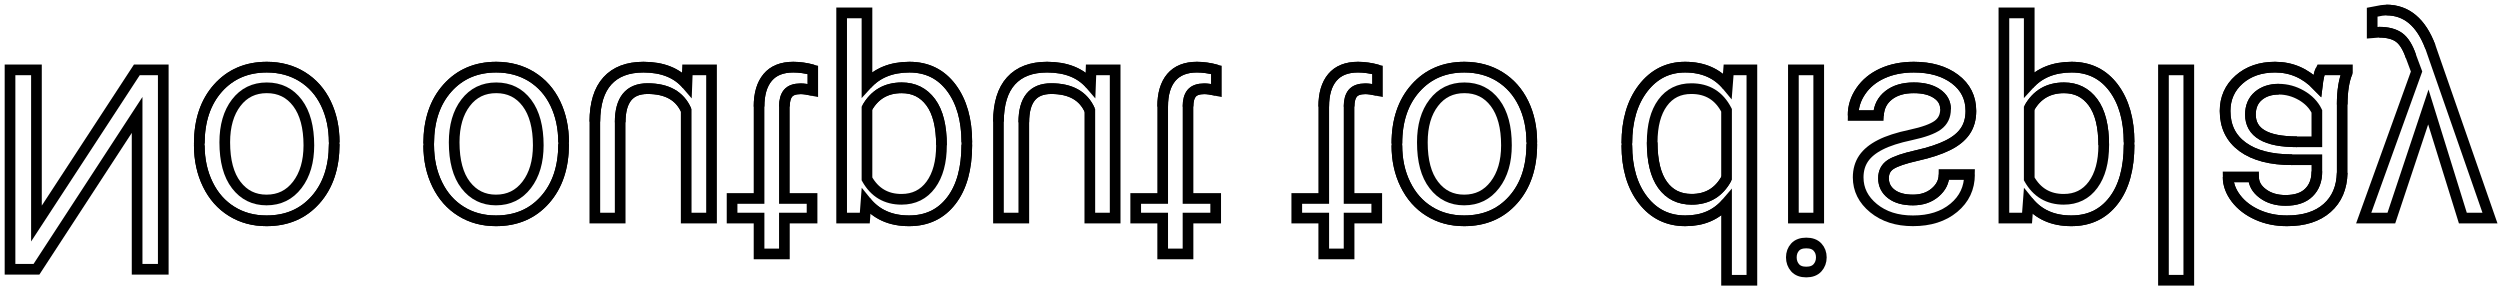
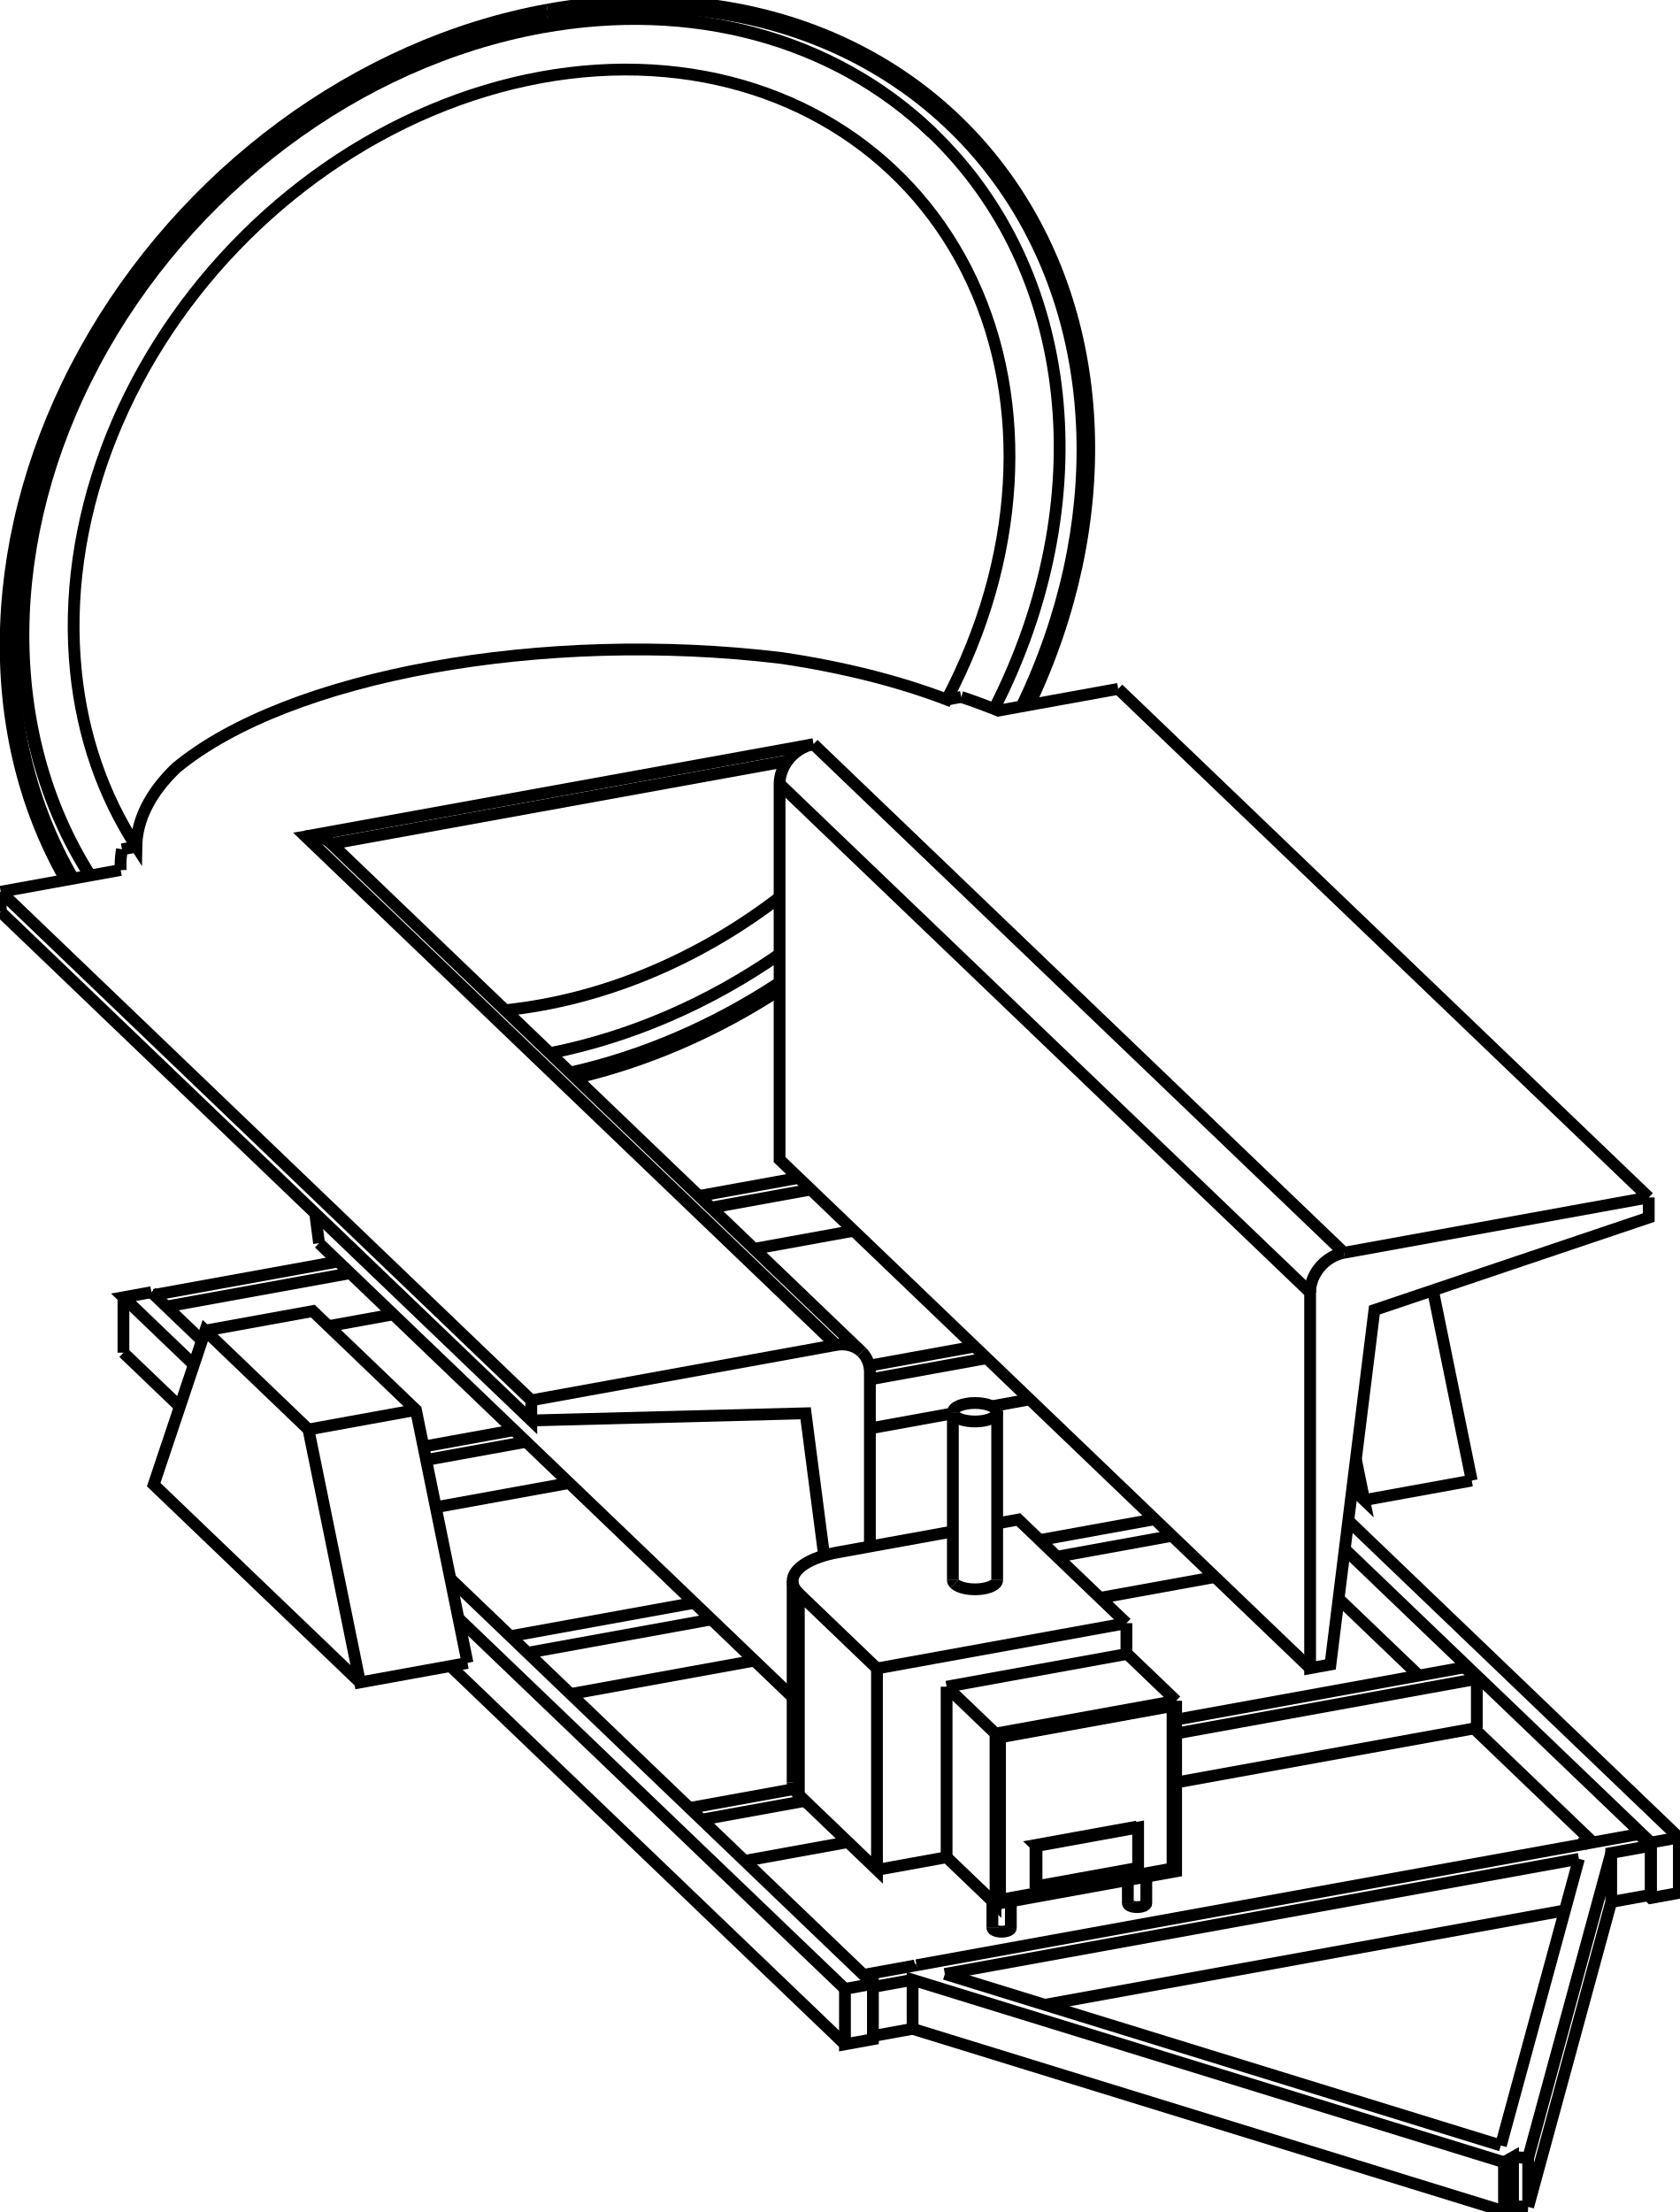
- <svg xmlns="http://www.w3.org/2000/svg" version="1.1" viewBox="1.311 -6.975 249.557 28.975" fill="none" stroke="black" stroke-width="0.6%" vector-effect="non-scaling-stroke">
-   <path d="M 17.609 19.906 L 17.609 0 L 14.971 0 L 4.949 15.34 L 4.949 0 L 2.311 0 L 2.311 19.906 L 4.949 19.906 L 14.998 4.498 L 14.998 19.906 L 17.609 19.906 Z" />
-   <path d="M 21.205 7.355 L 21.205 7.533 Q 21.21 9.71 22.06 11.443 Q 22.91 13.18 24.438 14.123 Q 25.96 15.07 27.918 15.066 Q 30.94 15.07 32.806 12.975 Q 34.67 10.88 34.672 7.41 L 34.672 7.232 Q 34.67 5.07 33.845 3.356 Q 33.02 1.64 31.479 0.684 Q 29.94 -0.27 27.945 -0.273 Q 24.94 -0.27 23.071 1.818 Q 21.21 3.91 21.205 7.355 Z" />
-   <path d="M 21.205 7.533 Q 21.21 9.71 22.06 11.443 Q 22.91 13.18 24.438 14.123 Q 25.96 15.07 27.918 15.066 Q 30.94 15.07 32.806 12.975 Q 34.67 10.88 34.672 7.41" />
-   <path d="M 34.672 7.232 Q 34.67 5.07 33.845 3.356 Q 33.02 1.64 31.479 0.684 Q 29.94 -0.27 27.945 -0.273 Q 24.94 -0.27 23.071 1.818 Q 21.21 3.91 21.205 7.355" />
-   <path d="M 23.748 7.232 Q 23.75 4.77 24.89 3.281 Q 26.03 1.79 27.945 1.791 Q 29.87 1.79 31.008 3.302 Q 32.14 4.81 32.143 7.533 Q 32.14 9.97 30.987 11.478 Q 29.83 12.99 27.918 12.988 Q 26.04 12.99 24.896 11.498 Q 23.75 10.01 23.748 7.232 Q 23.75 4.77 24.89 3.281 Q 26.03 1.79 27.945 1.791 Q 29.87 1.79 31.008 3.302 Q 32.14 4.81 32.143 7.533 Q 32.14 9.97 30.987 11.478 Q 29.83 12.99 27.918 12.988 Q 26.04 12.99 24.896 11.498 Q 23.75 10.01 23.748 7.232 Z" />
-   <path d="M 44.105 7.355 L 44.105 7.533 Q 44.11 9.71 44.96 11.443 Q 45.81 13.18 47.339 14.123 Q 48.86 15.07 50.818 15.066 Q 53.84 15.07 55.706 12.975 Q 57.57 10.88 57.572 7.41 L 57.572 7.232 Q 57.57 5.07 56.745 3.356 Q 55.92 1.64 54.38 0.684 Q 52.84 -0.27 50.846 -0.273 Q 47.84 -0.27 45.972 1.818 Q 44.11 3.91 44.105 7.355 Z" />
-   <path d="M 44.105 7.533 Q 44.11 9.71 44.96 11.443 Q 45.81 13.18 47.339 14.123 Q 48.86 15.07 50.818 15.066 Q 53.84 15.07 55.706 12.975 Q 57.57 10.88 57.572 7.41" />
-   <path d="M 57.572 7.232 Q 57.57 5.07 56.745 3.356 Q 55.92 1.64 54.38 0.684 Q 52.84 -0.27 50.846 -0.273 Q 47.84 -0.27 45.972 1.818 Q 44.11 3.91 44.105 7.355" />
-   <path d="M 46.648 7.232 Q 46.65 4.77 47.79 3.281 Q 48.93 1.79 50.846 1.791 Q 52.77 1.79 53.908 3.302 Q 55.04 4.81 55.043 7.533 Q 55.04 9.97 53.888 11.478 Q 52.73 12.99 50.818 12.988 Q 48.95 12.99 47.797 11.498 Q 46.65 10.01 46.648 7.232 Q 46.65 4.77 47.79 3.281 Q 48.93 1.79 50.846 1.791 Q 52.77 1.79 53.908 3.302 Q 55.04 4.81 55.043 7.533 Q 55.04 9.97 53.888 11.478 Q 52.73 12.99 50.818 12.988 Q 48.95 12.99 47.797 11.498 Q 46.65 10.01 46.648 7.232 Z" />
-   <path d="M 69.932 0 L 69.877 1.463 Q 68.4 -0.27 65.543 -0.273 Q 63.18 -0.27 61.94 1.101 Q 60.7 2.47 60.689 5.168 L 60.689 14.793 L 63.219 14.793 L 63.219 5.236 Q 63.22 1.87 65.953 1.873 Q 68.85 1.87 69.809 4.033 L 69.809 14.793 L 72.338 14.793 L 72.338 0 L 69.932 0 Z" />
-   <path d="M 69.877 1.463 Q 68.4 -0.27 65.543 -0.273 Q 63.18 -0.27 61.94 1.101 Q 60.7 2.47 60.689 5.168" />
-   <path d="M 63.219 5.236 Q 63.22 1.87 65.953 1.873 Q 68.85 1.87 69.809 4.033" />
-   <path d="M 77.082 18.375 L 79.611 18.375 L 79.611 14.793 L 82.373 14.793 L 82.373 12.838 L 79.611 12.838 L 79.611 3.664 Q 79.61 2.78 79.98 2.331 Q 80.35 1.89 81.238 1.887 Q 81.68 1.89 82.441 2.051 L 82.441 0 Q 81.44 -0.27 80.5 -0.273 Q 78.8 -0.27 77.943 0.752 Q 77.08 1.78 77.082 3.664 L 77.082 12.838 L 74.389 12.838 L 74.389 14.793 L 77.082 14.793 L 77.082 18.375 Z" />
-   <path d="M 79.611 3.664 Q 79.61 2.78 79.98 2.331 Q 80.35 1.89 81.238 1.887 Q 81.68 1.89 82.441 2.051" />
-   <path d="M 82.441 0 Q 81.44 -0.27 80.5 -0.273 Q 78.8 -0.27 77.943 0.752 Q 77.08 1.78 77.082 3.664" />
-   <path d="M 97.822 7.465 L 97.822 7.232 Q 97.82 3.86 96.277 1.791 Q 94.73 -0.27 92.094 -0.273 Q 89.4 -0.27 87.855 1.436 L 87.855 -5.688 L 85.326 -5.688 L 85.326 14.793 L 87.637 14.793 L 87.76 13.152 Q 89.3 15.07 92.053 15.066 Q 94.72 15.07 96.271 13.057 Q 97.82 11.05 97.822 7.465 Z" />
-   <path d="M 97.822 7.232 Q 97.82 3.86 96.277 1.791 Q 94.73 -0.27 92.094 -0.273 Q 89.4 -0.27 87.855 1.436" />
-   <path d="M 87.76 13.152 Q 89.3 15.07 92.053 15.066 Q 94.72 15.07 96.271 13.057 Q 97.82 11.05 97.822 7.465" />
-   <path d="M 95.293 7.52 Q 95.29 10.02 94.227 11.471 Q 93.16 12.92 91.301 12.92 Q 89 12.92 87.855 10.883 L 87.855 3.814 Q 88.99 1.79 91.328 1.791 Q 93.15 1.79 94.22 3.233 Q 95.29 4.68 95.293 7.52 Q 95.29 10.02 94.227 11.471 Q 93.16 12.92 91.301 12.92 Q 89 12.92 87.855 10.883" />
-   <path d="M 87.855 3.814 Q 88.99 1.79 91.328 1.791 Q 93.15 1.79 94.22 3.233 Q 95.29 4.68 95.293 7.52" />
-   <path d="M 110.223 0 L 110.168 1.463 Q 108.69 -0.27 105.834 -0.273 Q 103.47 -0.27 102.231 1.101 Q 100.99 2.47 100.98 5.168 L 100.98 14.793 L 103.51 14.793 L 103.51 5.236 Q 103.51 1.87 106.244 1.873 Q 109.14 1.87 110.1 4.033 L 110.1 14.793 L 112.629 14.793 L 112.629 0 L 110.223 0 Z" />
-   <path d="M 110.168 1.463 Q 108.69 -0.27 105.834 -0.273 Q 103.47 -0.27 102.231 1.101 Q 100.99 2.47 100.98 5.168" />
-   <path d="M 103.51 5.236 Q 103.51 1.87 106.244 1.873 Q 109.14 1.87 110.1 4.033" />
-   <path d="M 117.373 18.375 L 119.902 18.375 L 119.902 14.793 L 122.664 14.793 L 122.664 12.838 L 119.902 12.838 L 119.902 3.664 Q 119.9 2.78 120.271 2.331 Q 120.64 1.89 121.529 1.887 Q 121.97 1.89 122.732 2.051 L 122.732 0 Q 121.73 -0.27 120.791 -0.273 Q 119.1 -0.27 118.234 0.752 Q 117.37 1.78 117.373 3.664 L 117.373 12.838 L 114.68 12.838 L 114.68 14.793 L 117.373 14.793 L 117.373 18.375 Z" />
-   <path d="M 119.902 3.664 Q 119.9 2.78 120.271 2.331 Q 120.64 1.89 121.529 1.887 Q 121.97 1.89 122.732 2.051" />
-   <path d="M 122.732 0 Q 121.73 -0.27 120.791 -0.273 Q 119.1 -0.27 118.234 0.752 Q 117.37 1.78 117.373 3.664" />
-   <path d="M 133.451 18.375 L 135.98 18.375 L 135.98 14.793 L 138.742 14.793 L 138.742 12.838 L 135.98 12.838 L 135.98 3.664 Q 135.98 2.78 136.35 2.331 Q 136.72 1.89 137.607 1.887 Q 138.04 1.89 138.811 2.051 L 138.811 0 Q 137.81 -0.27 136.869 -0.273 Q 135.17 -0.27 134.312 0.752 Q 133.45 1.78 133.451 3.664 L 133.451 12.838 L 130.758 12.838 L 130.758 14.793 L 133.451 14.793 L 133.451 18.375 Z" />
-   <path d="M 135.98 3.664 Q 135.98 2.78 136.35 2.331 Q 136.72 1.89 137.607 1.887 Q 138.04 1.89 138.811 2.051" />
-   <path d="M 138.811 0 Q 137.81 -0.27 136.869 -0.273 Q 135.17 -0.27 134.312 0.752 Q 133.45 1.78 133.451 3.664" />
-   <path d="M 140.752 7.355 L 140.752 7.533 Q 140.75 9.71 141.606 11.443 Q 142.46 13.18 143.985 14.123 Q 145.51 15.07 147.465 15.066 Q 150.49 15.07 152.353 12.975 Q 154.22 10.88 154.219 7.41 L 154.219 7.232 Q 154.22 5.07 153.392 3.356 Q 152.56 1.64 151.026 0.684 Q 149.49 -0.27 147.492 -0.273 Q 144.48 -0.27 142.618 1.818 Q 140.75 3.91 140.752 7.355 Z" />
-   <path d="M 140.752 7.533 Q 140.75 9.71 141.606 11.443 Q 142.46 13.18 143.985 14.123 Q 145.51 15.07 147.465 15.066 Q 150.49 15.07 152.353 12.975 Q 154.22 10.88 154.219 7.41" />
-   <path d="M 154.219 7.232 Q 154.22 5.07 153.392 3.356 Q 152.56 1.64 151.026 0.684 Q 149.49 -0.27 147.492 -0.273 Q 144.48 -0.27 142.618 1.818 Q 140.75 3.91 140.752 7.355" />
-   <path d="M 143.295 7.232 Q 143.29 4.77 144.437 3.281 Q 145.58 1.79 147.492 1.791 Q 149.42 1.79 150.555 3.302 Q 151.69 4.81 151.689 7.533 Q 151.69 9.97 150.534 11.478 Q 149.38 12.99 147.465 12.988 Q 145.59 12.99 144.443 11.498 Q 143.29 10.01 143.295 7.232 Q 143.29 4.77 144.437 3.281 Q 145.58 1.79 147.492 1.791 Q 149.42 1.79 150.555 3.302 Q 151.69 4.81 151.689 7.533 Q 151.69 9.97 150.534 11.478 Q 149.38 12.99 147.465 12.988 Q 145.59 12.99 144.443 11.498 Q 143.29 10.01 143.295 7.232 Z" />
-   <path d="M 163.707 7.328 L 163.707 7.52 Q 163.71 10.92 165.32 12.995 Q 166.93 15.07 169.545 15.066 Q 172.14 15.07 173.66 13.289 L 173.66 21 L 176.189 21 L 176.189 0 L 173.865 0 L 173.742 1.586 Q 172.22 -0.27 169.518 -0.273 Q 166.95 -0.27 165.327 1.832 Q 163.71 3.94 163.707 7.328 Z" />
-   <path d="M 163.707 7.52 Q 163.71 10.92 165.32 12.995 Q 166.93 15.07 169.545 15.066 Q 172.14 15.07 173.66 13.289" />
-   <path d="M 173.742 1.586 Q 172.22 -0.27 169.518 -0.273 Q 166.95 -0.27 165.327 1.832 Q 163.71 3.94 163.707 7.328" />
-   <path d="M 166.236 7.232 Q 166.24 4.72 167.275 3.295 Q 168.31 1.87 170.146 1.873 Q 172.55 1.87 173.66 4.033 L 173.66 10.828 Q 172.53 12.92 170.174 12.92 Q 168.31 12.92 167.275 11.484 Q 166.24 10.05 166.236 7.232 Q 166.24 4.72 167.275 3.295 Q 168.31 1.87 170.146 1.873 Q 172.55 1.87 173.66 4.033" />
-   <path d="M 173.66 10.828 Q 172.53 12.92 170.174 12.92 Q 168.31 12.92 167.275 11.484 Q 166.24 10.05 166.236 7.232" />
-   <path d="M 182.861 14.793 L 182.861 0 L 180.332 0 L 180.332 14.793 L 182.861 14.793 Z" />
-   <path d="M 180.127 18.717 Q 180.13 19.33 180.503 19.756 Q 180.88 20.18 181.617 20.18 Q 182.36 20.18 182.738 19.756 Q 183.12 19.33 183.121 18.717 Q 183.12 18.1 182.738 17.691 Q 182.36 17.28 181.617 17.281 Q 180.88 17.28 180.503 17.691 Q 180.13 18.1 180.127 18.717 Q 180.13 19.33 180.503 19.756 Q 180.88 20.18 181.617 20.18 Q 182.36 20.18 182.738 19.756 Q 183.12 19.33 183.121 18.717 Q 183.12 18.1 182.738 17.691 Q 182.36 17.28 181.617 17.281 Q 180.88 17.28 180.503 17.691 Q 180.13 18.1 180.127 18.717 Z" />
-   <path d="M 195.521 3.924 Q 195.52 4.95 194.749 5.517 Q 193.98 6.08 192.056 6.494 Q 190.13 6.9 189.007 7.479 Q 187.88 8.05 187.339 8.846 Q 186.8 9.64 186.799 10.732 Q 186.8 12.55 188.337 13.809 Q 189.88 15.07 192.268 15.066 Q 194.78 15.07 196.349 13.768 Q 197.91 12.47 197.914 10.445 L 195.371 10.445 Q 195.37 11.48 194.489 12.236 Q 193.61 12.99 192.268 12.988 Q 190.89 12.99 190.107 12.387 Q 189.33 11.79 189.328 10.814 Q 189.33 9.9 190.053 9.434 Q 190.78 8.97 192.671 8.545 Q 194.56 8.12 195.74 7.533 Q 196.92 6.95 197.483 6.118 Q 198.05 5.29 198.051 4.102 Q 198.05 2.12 196.465 0.923 Q 194.88 -0.27 192.35 -0.273 Q 190.57 -0.27 189.205 0.355 Q 187.84 0.98 187.065 2.112 Q 186.29 3.24 186.293 4.553 L 188.822 4.553 Q 188.89 3.28 189.841 2.536 Q 190.79 1.79 192.35 1.791 Q 193.79 1.79 194.653 2.372 Q 195.52 2.95 195.521 3.924 Q 195.52 4.95 194.749 5.517 Q 193.98 6.08 192.056 6.494 Q 190.13 6.9 189.007 7.479 Q 187.88 8.05 187.339 8.846 Q 186.8 9.64 186.799 10.732 Q 186.8 12.55 188.337 13.809 Q 189.88 15.07 192.268 15.066 Q 194.78 15.07 196.349 13.768 Q 197.91 12.47 197.914 10.445" />
-   <path d="M 195.371 10.445 Q 195.37 11.48 194.489 12.236 Q 193.61 12.99 192.268 12.988 Q 190.89 12.99 190.107 12.387 Q 189.33 11.79 189.328 10.814 Q 189.33 9.9 190.053 9.434 Q 190.78 8.97 192.671 8.545 Q 194.56 8.12 195.74 7.533 Q 196.92 6.95 197.483 6.118 Q 198.05 5.29 198.051 4.102 Q 198.05 2.12 196.465 0.923 Q 194.88 -0.27 192.35 -0.273 Q 190.57 -0.27 189.205 0.355 Q 187.84 0.98 187.065 2.112 Q 186.29 3.24 186.293 4.553" />
-   <path d="M 188.822 4.553 Q 188.89 3.28 189.841 2.536 Q 190.79 1.79 192.35 1.791 Q 193.79 1.79 194.653 2.372 Q 195.52 2.95 195.521 3.924" />
-   <path d="M 213.842 7.465 L 213.842 7.232 Q 213.84 3.86 212.297 1.791 Q 210.75 -0.27 208.113 -0.273 Q 205.42 -0.27 203.875 1.436 L 203.875 -5.688 L 201.346 -5.688 L 201.346 14.793 L 203.656 14.793 L 203.779 13.152 Q 205.32 15.07 208.072 15.066 Q 210.74 15.07 212.29 13.057 Q 213.84 11.05 213.842 7.465 Z" />
-   <path d="M 213.842 7.232 Q 213.84 3.86 212.297 1.791 Q 210.75 -0.27 208.113 -0.273 Q 205.42 -0.27 203.875 1.436" />
-   <path d="M 203.779 13.152 Q 205.32 15.07 208.072 15.066 Q 210.74 15.07 212.29 13.057 Q 213.84 11.05 213.842 7.465" />
-   <path d="M 211.312 7.52 Q 211.31 10.02 210.246 11.471 Q 209.18 12.92 207.32 12.92 Q 205.02 12.92 203.875 10.883 L 203.875 3.814 Q 205.01 1.79 207.348 1.791 Q 209.17 1.79 210.239 3.233 Q 211.31 4.68 211.312 7.52 Q 211.31 10.02 210.246 11.471 Q 209.18 12.92 207.32 12.92 Q 205.02 12.92 203.875 10.883" />
-   <path d="M 203.875 3.814 Q 205.01 1.79 207.348 1.791 Q 209.17 1.79 210.239 3.233 Q 211.31 4.68 211.312 7.52" />
-   <path d="M 219.803 21 L 219.803 0 L 217.273 0 L 217.273 21 L 219.803 21 Z" />
-   <path d="M 235.635 0 L 232.982 0 Q 232.76 0.44 232.627 1.559 Q 230.86 -0.27 228.416 -0.273 Q 226.23 -0.27 224.827 0.964 Q 223.43 2.2 223.426 4.102 Q 223.43 6.41 225.183 7.69 Q 226.94 8.97 230.125 8.969 L 232.586 8.969 L 232.586 10.131 Q 232.59 11.46 231.793 12.243 Q 231 13.03 229.455 13.029 Q 228.1 13.03 227.186 12.346 Q 226.27 11.66 226.27 10.691 L 223.727 10.691 Q 223.73 11.8 224.513 12.831 Q 225.3 13.86 226.646 14.465 Q 227.99 15.07 229.605 15.066 Q 232.16 15.07 233.611 13.788 Q 235.06 12.51 235.115 10.268 L 235.115 3.459 Q 235.12 1.42 235.635 0.219 L 235.635 0 Z" />
-   <path d="M 232.982 0 Q 232.76 0.44 232.627 1.559 Q 230.86 -0.27 228.416 -0.273 Q 226.23 -0.27 224.827 0.964 Q 223.43 2.2 223.426 4.102 Q 223.43 6.41 225.183 7.69 Q 226.94 8.97 230.125 8.969" />
-   <path d="M 232.586 10.131 Q 232.59 11.46 231.793 12.243 Q 231 13.03 229.455 13.029 Q 228.1 13.03 227.186 12.346 Q 226.27 11.66 226.27 10.691" />
-   <path d="M 223.727 10.691 Q 223.73 11.8 224.513 12.831 Q 225.3 13.86 226.646 14.465 Q 227.99 15.07 229.605 15.066 Q 232.16 15.07 233.611 13.788 Q 235.06 12.51 235.115 10.268" />
-   <path d="M 235.115 3.459 Q 235.12 1.42 235.635 0.219" />
-   <path d="M 228.785 1.928 Q 229.97 1.93 231.041 2.543 Q 232.11 3.16 232.586 4.143 L 232.586 7.178 L 230.604 7.178 Q 225.96 7.18 225.955 4.457 Q 225.96 3.27 226.748 2.598 Q 227.54 1.93 228.785 1.928 Q 229.97 1.93 231.041 2.543 Q 232.11 3.16 232.586 4.143" />
-   <path d="M 230.604 7.178 Q 225.96 7.18 225.955 4.457 Q 225.96 3.27 226.748 2.598 Q 227.54 1.93 228.785 1.928" />
-   <path d="M 240.023 14.793 L 243.715 3.705 L 247.16 14.793 L 249.867 14.793 L 243.92 -2.283 Q 242.54 -5.97 239.531 -5.975 L 239.053 -5.934 L 238.109 -5.756 L 238.109 -3.705 L 238.793 -3.76 Q 240.08 -3.76 240.796 -3.24 Q 241.51 -2.72 241.979 -1.34 L 242.539 0.164 L 237.262 14.793 L 240.023 14.793 Z" />
-   <path d="M 243.92 -2.283 Q 242.54 -5.97 239.531 -5.975" />
-   <path d="M 238.793 -3.76 Q 240.08 -3.76 240.796 -3.24 Q 241.51 -2.72 241.979 -1.34" />
+ <svg xmlns="http://www.w3.org/2000/svg" version="1.1" viewBox="-1296.133 -1407.346 2273.962 2994.38" fill="none" stroke="black" stroke-width="0.6%" vector-effect="non-scaling-stroke">
+   <path d="M 516.19 756.73 L 624.852 860.877" />
+   <path d="M 699.512 932.435 L 860.51 1086.745" />
+   <path d="M 935.17 1158.303 L 938.987 1161.961 L 976.829 1155.092 L 976.829 1080.066 L 938.987 1086.936 L 938.987 1161.961" />
+   <path d="M 524.509 689.677 L 938.987 1086.936" />
+   <path d="M 938.977 1091.266 L 922.516 1075.489" />
+   <path d="M 938.977 1157.612 L 938.977 1091.266" />
+   <path d="M 703.319 865.398 L 686.858 849.621" />
+   <path d="M 703.319 931.744 L 703.319 865.398" />
+   <path d="M 529.291 651.122 L 976.829 1080.066" />
+   <path d="M -523.638 885.828 L -274.665 840.632" />
+   <path d="M 193.196 755.701 L 348.847 727.445" />
+   <path d="M -605.265 807.592 L -356.292 762.396" />
+   <path d="M 111.569 677.465 L 267.22 649.209" />
+   <path d="M -581.837 830.047 L -332.864 784.851" />
+   <path d="M 134.997 699.919 L 290.648 671.664" />
+   <path d="M -114.328 1348.82 L -60.603 1339.067" />
+   <path d="M 740.089 1586.034 L -60.603 1339.067" />
+   <path d="M 752.352 1579.116 L 740.089 1586.034 L 740.089 1519.688 L 752.352 1512.77 L 752.352 1579.116 Z" />
+   <path d="M 772.845 1580.088 L 752.352 1579.116" />
+   <path d="M 772.845 1580.088 L 885.252 1167.365 L 885.252 1101.019 L 938.977 1091.266" />
+   <path d="M 885.252 1167.365 L 938.977 1157.612" />
+   <path d="M 118.479 1306.558 L 822.568 1178.744" />
+   <path d="M 849.016 1088.832 L 922.516 1075.489" />
+   <path d="M 772.845 1513.741 L 885.252 1101.019" />
+   <path d="M 752.352 1512.77 L 772.845 1513.741 L 772.845 1580.088" />
+   <path d="M 740.089 1519.688 L -60.603 1272.721 L -60.603 1339.067" />
+   <path d="M -114.328 1282.473 L -60.603 1272.721" />
+   <path d="M -126.982 1266.005 L -57.289 1253.354 L -56.131 1252.701" />
+   <path d="M -55.227 1252.98 L -56.131 1252.701" />
+   <path d="M -55.227 1252.98 L 846.954 1089.206 L 847.081 1088.74 L 849.016 1088.832" />
+   <path d="M -16.928 1264.792 L 841.577 1108.947" />
+   <path d="M 735.891 1496.993 L -16.928 1264.792" />
+   <path d="M 735.891 1496.993 L 841.577 1108.947" />
+   <path d="M -287.98 1111.696 L -148.026 1086.29" />
+   <path d="M 296.213 1005.647 L 703.319 931.744" />
+   <path d="M -362.64 1040.138 L -220.806 1014.391" />
+   <path d="M 296.213 920.536 L 686.858 849.621" />
+   <path d="M -346.179 1055.915 L -206.225 1030.509" />
+   <path d="M 296.213 939.301 L 703.319 865.398" />
+   <path d="M -706.126 632.977 L -525.527 600.192" />
+   <path d="M -118.381 526.283 L -6.062 505.893" />
+   <path d="M 46.805 496.296 L 97.985 487.005" />
+   <path d="M -722.864 550.904 L -600.187 528.634" />
+   <path d="M -119.351 441.348 L 23.325 415.447" />
+   <path d="M -719.174 568.999 L -583.726 544.411" />
+   <path d="M -118.381 459.936 L 39.786 431.224" />
+   <path d="M -851.398 387.812 L -763.719 371.896" />
+   <path d="M -275.165 283.208 L -140.207 258.709" />
+   <path d="M -1087.352 345.534 L -838.379 300.338" />
+   <path d="M -349.825 211.65 L -214.867 187.151" />
+   <path d="M -1070.891 361.311 L -821.918 316.115" />
+   <path d="M -333.364 227.427 L -198.406 202.928" />
+   <path d="M -114.318 1353.169 L -114.318 1278.143 L -152.16 1285.013 L -152.16 1360.038 L -114.318 1353.169 Z" />
+   <path d="M -1091.161 341.884 L -1022.753 407.449" />
+   <path d="M -686.367 729.861 L -114.318 1278.143" />
+   <path d="M -1129.003 423.779 L -1052.708 496.904" />
+   <path d="M -686.44 847.955 L -152.16 1360.038" />
+   <path d="M -1091.161 341.884 L -1129.003 348.753 L -1033.689 440.107" />
+   <path d="M -1129.003 348.753 L -1129.003 423.779" />
+   <path d="M -675.431 783.481 L -152.16 1285.013" />
+   <path d="M 550.871 623.345 L 696.433 596.921" />
+   <path d="M 539.596 568.06 L 550.871 623.345 L 534.664 607.812" />
+   <path d="M 643.902 339.346 L 696.433 596.921" />
+   <path d="M -663.144 843.726 L -808.707 870.151 L -878.54 527.737 L -1018.207 393.873 L -1088.041 602.422 L -808.707 870.151" />
+   <path d="M -732.978 501.313 L -878.54 527.737" />
+   <path d="M -663.144 843.726 L -732.978 501.313 L -872.645 367.449 L -1018.207 393.873" />
+   <path d="M -562.928 -1370.093 A 765 637.515 133.785 0 1 -33.586 -1227.109 A 765 637.515 133.785 0 1 49.807 -447.609" />
+   <path d="M -240.664 -115.771 A 765 637.515 133.785 0 1 -551.561 18.295" />
+   <path d="M -1173.814 -222.215 A 765 637.515 133.785 0 1 -562.928 -1370.093" />
+   <path d="M -564.924 -1372.005 A 765 637.515 313.785 0 0 -1174.509 -222.088" />
+   <path d="M -34.585 -1228.064 A 765 637.515 313.785 0 0 -35.581 -1229.021 L -33.586 -1227.109" />
+   <path d="M -35.581 -1229.021 A 765 637.515 313.785 0 0 -564.924 -1372.005" />
+   <path d="M -14.324 -460.357 L 5.164 -463.894" />
+   <path d="M -1111.533 -261.179 A 690.923 575.783 133.785 0 1 -1193.348 -498.254 A 690.923 575.783 133.785 0 1 -413.254 -1312.162 A 690.923 575.783 133.785 0 1 -14.324 -460.357 A 654.366 272.949 180 0 0 -237.97 -516.591 A 700 291.984 180 0 0 -1057.773 -367.772 A 654.366 272.949 180 0 0 -1111.533 -261.179 Z" />
+   <path d="M -1131.021 -257.641 L -1111.533 -261.179" />
+   <path d="M -612.207 -39.832 A 690.923 575.783 313.785 0 0 -240.664 -192.689" />
+   <path d="M -194.818 -399.933 L 523.47 288.513" />
+   <path d="M 936.088 213.61 L 523.47 288.513" />
+   <path d="M 217.801 -474.836 L 936.088 213.61" />
+   <path d="M 217.801 -474.836 L 55.413 -445.358 A 700 291.984 180 0 0 5.164 -463.894" />
+   <path d="M -1131.021 -257.641 A 700 291.984 180 0 0 -1132.918 -236.159 A 700 291.984 180 0 0 -1132.745 -229.67" />
+   <path d="M -1295.133 -200.191 L -1132.745 -229.67" />
+   <path d="M -1295.133 -200.191 L -576.846 488.254 L -164.227 413.351 A 50 41.668 133.785 0 1 -129.63 422.697 L -847.917 -265.749 A 50 41.668 313.785 0 0 -882.515 -275.094 L -164.227 413.351" />
+   <path d="M -194.818 -399.933 L -882.515 -275.094" />
+   <path d="M -230.045 -377.179 L -847.274 -265.132" />
+   <path d="M 477.623 342.278 A 50 41.668 133.785 0 1 523.47 288.513" />
+   <path d="M -240.664 -346.168 L 477.623 342.278 L 477.623 850.871 L 505.131 845.878 L 564.655 366.053 L 936.088 240.875 L 936.088 213.61" />
+   <path d="M -194.818 -399.933 A 50 41.668 313.785 0 0 -230.045 -377.179 A 50 41.668 313.785 0 0 -240.664 -346.168 L -240.664 162.425 L 477.623 850.871" />
+   <path d="M -1295.133 -172.926 L -1295.133 -200.191" />
+   <path d="M -864.176 275.612 L -869.442 235.08" />
+   <path d="M -1295.133 -172.926 L -576.846 515.52 L -576.846 488.254" />
+   <path d="M -129.63 422.697 A 50 41.668 133.785 0 1 -118.381 450.471 L -118.381 686.16" />
+   <path d="M -180.396 698.422 L -205.413 505.844 L -576.846 515.52" />
+   <path d="M -847.288 -265.13 A 50 41.668 313.785 0 0 -847.917 -265.749" />
+   <path d="M -864.176 275.612 L -223.023 890.129" />
+   <path d="M -554.947 -1394.253 A 800 666.682 133.785 0 1 97.34 -452.969" />
+   <path d="M -240.664 -67.257 A 800 666.682 133.785 0 1 -516.474 51.924" />
+   <path d="M -1207.235 -216.148 A 800 666.682 133.785 0 1 -554.947 -1394.253" />
+   <path d="M -554.947 -1385.165 A 790 658.349 133.785 0 1 87.011 -451.094" />
+   <path d="M -240.664 -77.33 A 790 658.349 133.785 0 1 -524.139 44.578" />
+   <path d="M -1196.906 -218.023 A 790 658.349 133.785 0 1 -554.947 -1385.165" />
+   <path d="M 228.91 789.931 L 82.579 649.68 L 53.938 654.879" />
+   <path d="M 228.91 831.738 L 228.91 789.931" />
+   <path d="M 296.213 894.99 L 228.91 830.484" />
+   <path d="M 51.668 939.383 L 296.213 894.99" />
+   <path d="M -14.535 875.931 L 51.668 939.383" />
+   <path d="M -14.535 875.931 L 228.91 831.738" />
+   <path d="M -108.795 1123.891 L -14.535 1106.779 L 51.668 1170.231 L 51.668 939.383" />
+   <path d="M -214.583 1022.498 L -108.795 1123.891 L -108.795 851.235 L 228.91 789.931" />
+   <path d="M -223.023 1005.586 A 101.6 42.379 180 0 0 -214.583 1022.498 L -214.583 749.842 L -108.795 851.235" />
+   <path d="M 51.668 1170.231 L 296.213 1125.839 L 296.213 894.99" />
+   <path d="M -6.062 665.771 L -161.966 694.072 A 101.6 42.379 180 0 0 -223.023 732.931 L -223.023 1005.586" />
+   <path d="M -223.023 732.931 A 101.6 42.379 180 0 0 -214.583 749.842" />
+   <path d="M -3.57 736.603 A 30 12.514 360 0 1 -6.062 731.609" />
+   <path d="M 53.938 731.609 A 30 12.514 360 0 1 -3.57 736.603" />
+   <path d="M -14.535 875.931 L -14.535 1106.779" />
+   <path d="M 57.169 943.837 L 290.711 901.442" />
+   <path d="M 57.169 943.837 L 57.169 1163.779 L 57.808 1164.391 L 291.35 1121.996 L 291.35 902.054 L 290.711 901.442" />
+   <path d="M 230.826 1169.085 A 12.5 5.214 180 0 0 255.826 1169.085 L 255.826 1133.17" />
+   <path d="M 47.44 1202.375 A 12.5 5.214 180 0 0 72.44 1202.375 L 72.44 1166.46" />
+   <path d="M -3.57 509.39 A 30 12.514 360 0 1 -6.062 504.396 L -6.062 731.609" />
+   <path d="M -6.062 504.396 A 30 12.514 360 1 1 53.938 504.396 L 53.938 731.609" />
+   <path d="M 53.938 504.396 A 30 12.514 360 0 1 -3.57 509.39" />
+   <path d="M 57.808 944.449 L 291.35 902.054" />
+   <path d="M 57.169 943.837 L 57.808 944.449" />
+   <path d="M 57.808 1164.391 L 57.808 944.449" />
+   <path d="M 105.809 1090.24 L 105.809 1144.771 L 107.206 1146.11 L 244.745 1121.142 L 244.745 1066.611 L 107.206 1091.579 L 107.206 1146.11" />
+   <path d="M 243.348 1065.273 L 105.809 1090.24 L 107.206 1091.579" />
+   <path d="M 243.348 1065.273 L 244.745 1066.611" />
+   <path d="M -1132.918 -229.638 L -1132.918 -236.159" />
+   <path d="M 230.826 1169.085 L 230.826 1137.708" />
+   <path d="M 47.44 1202.375 L 47.44 1166.18" />
</svg>
